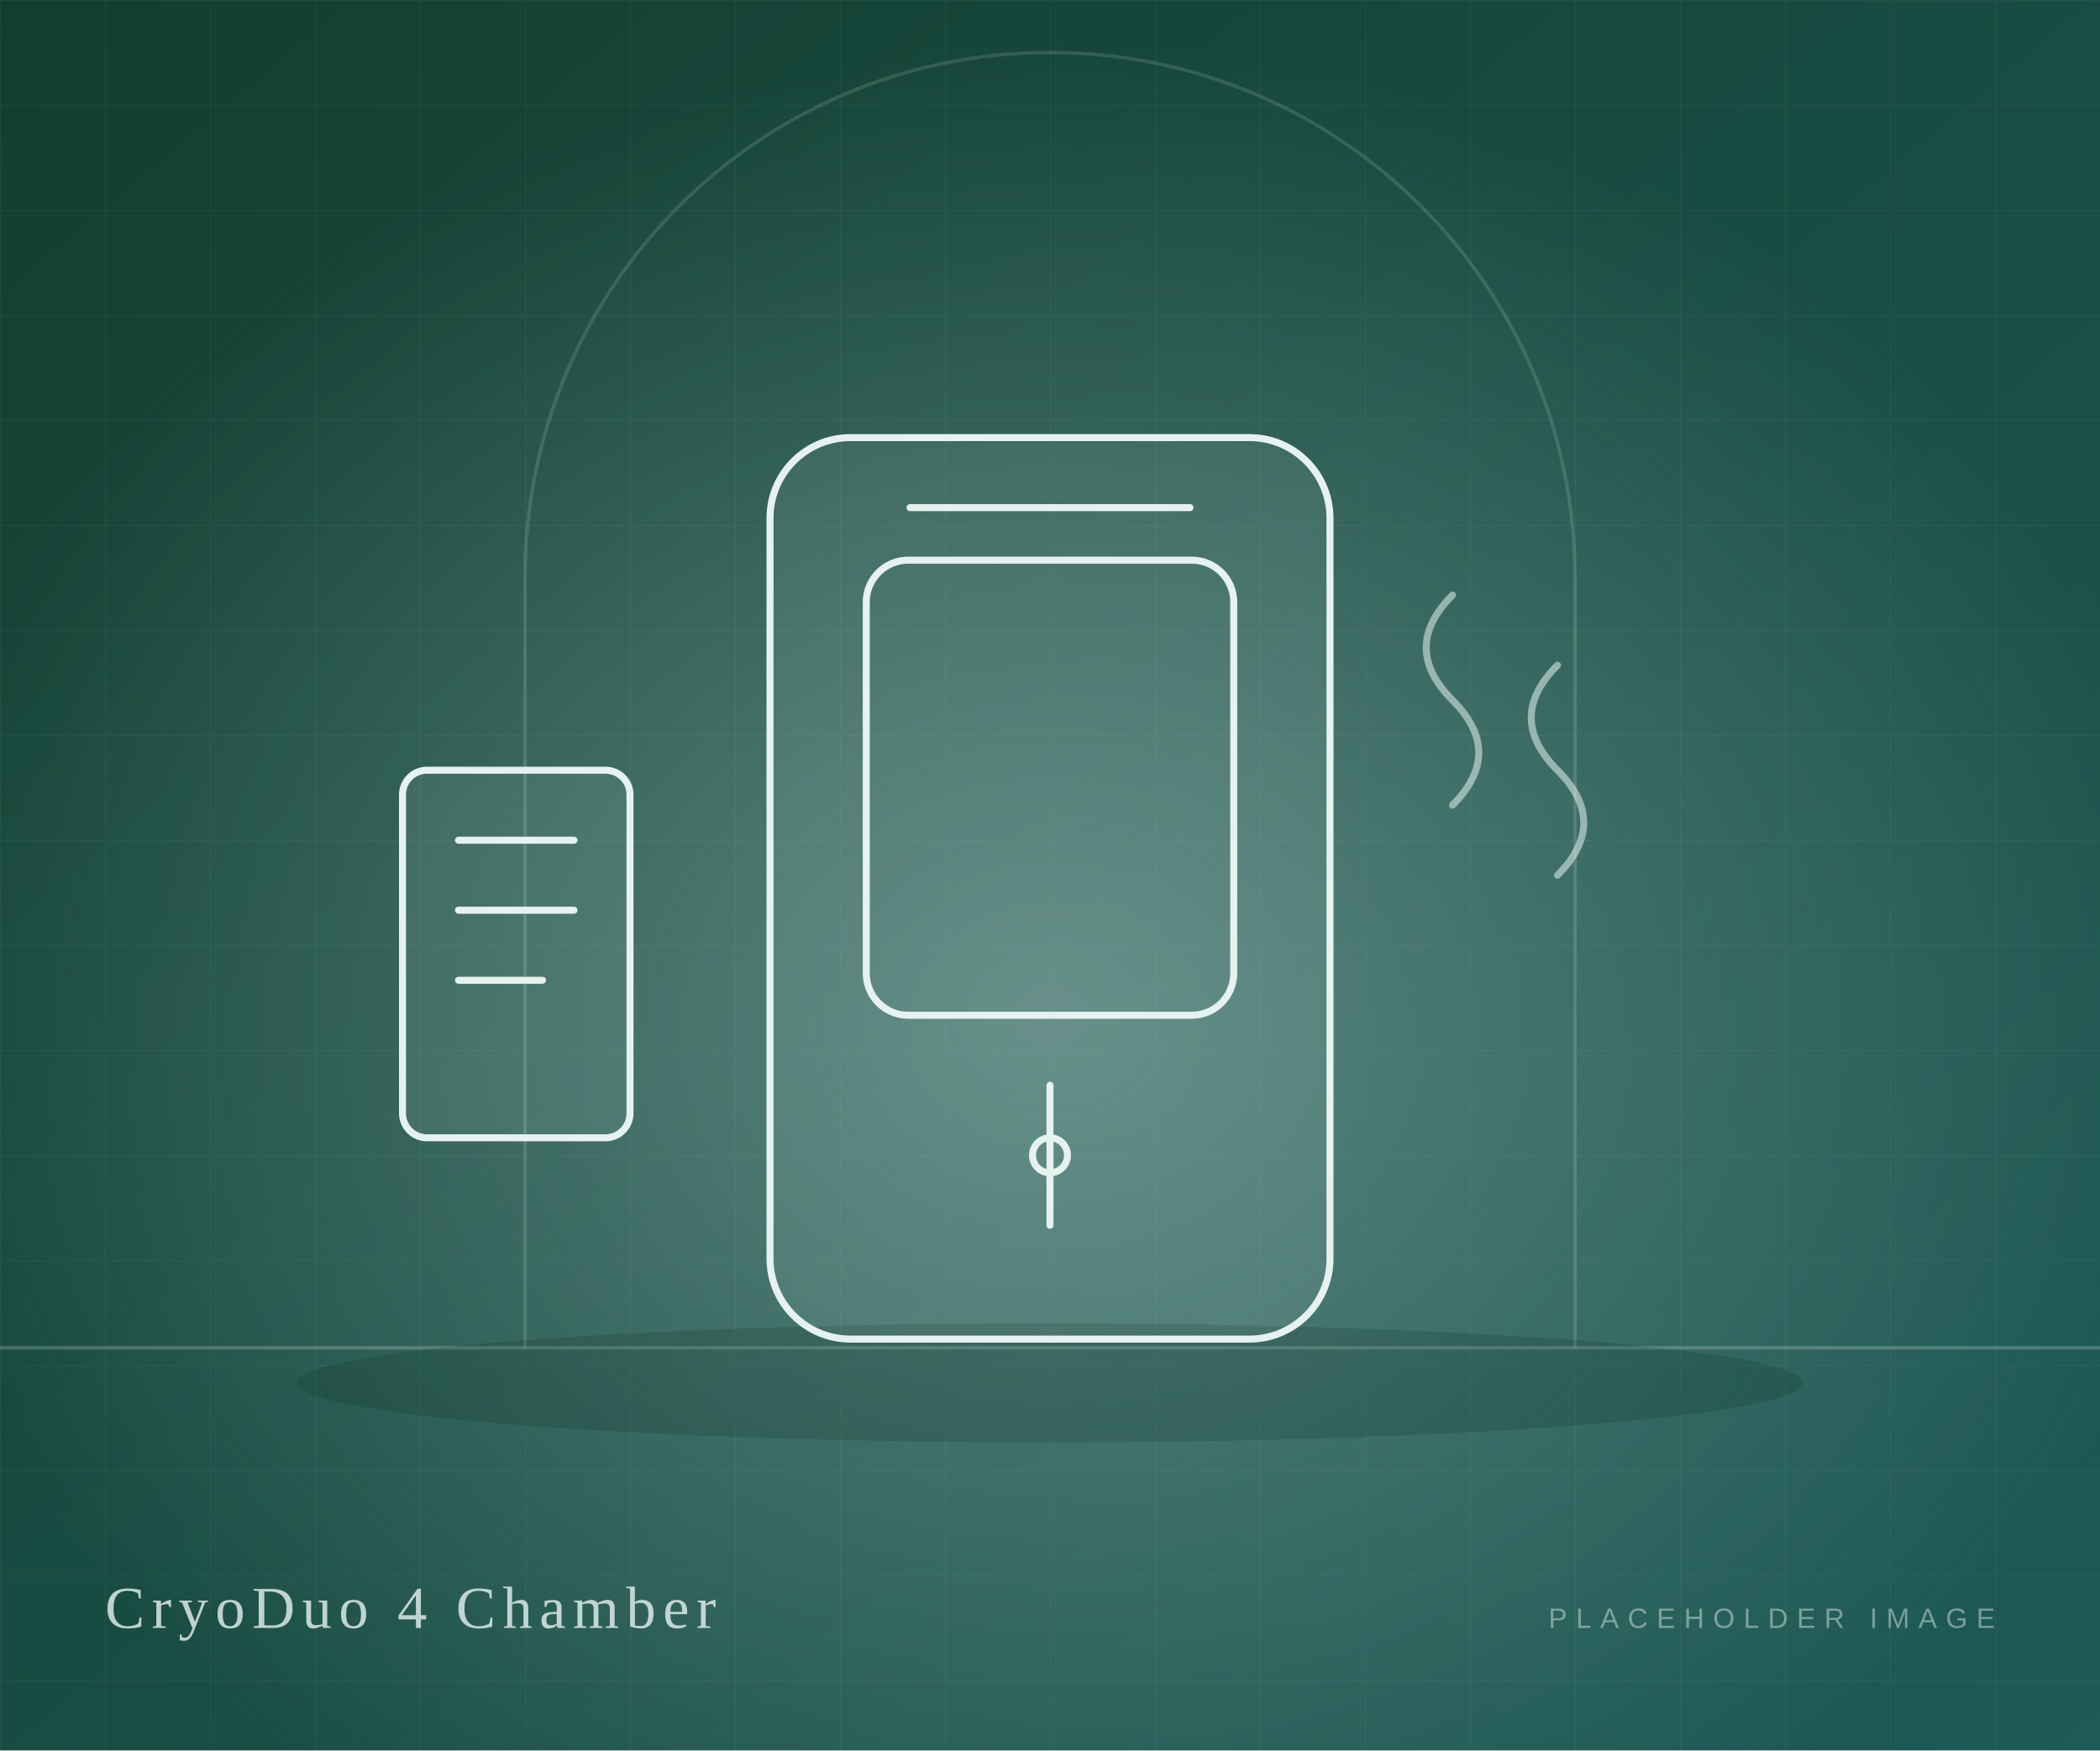
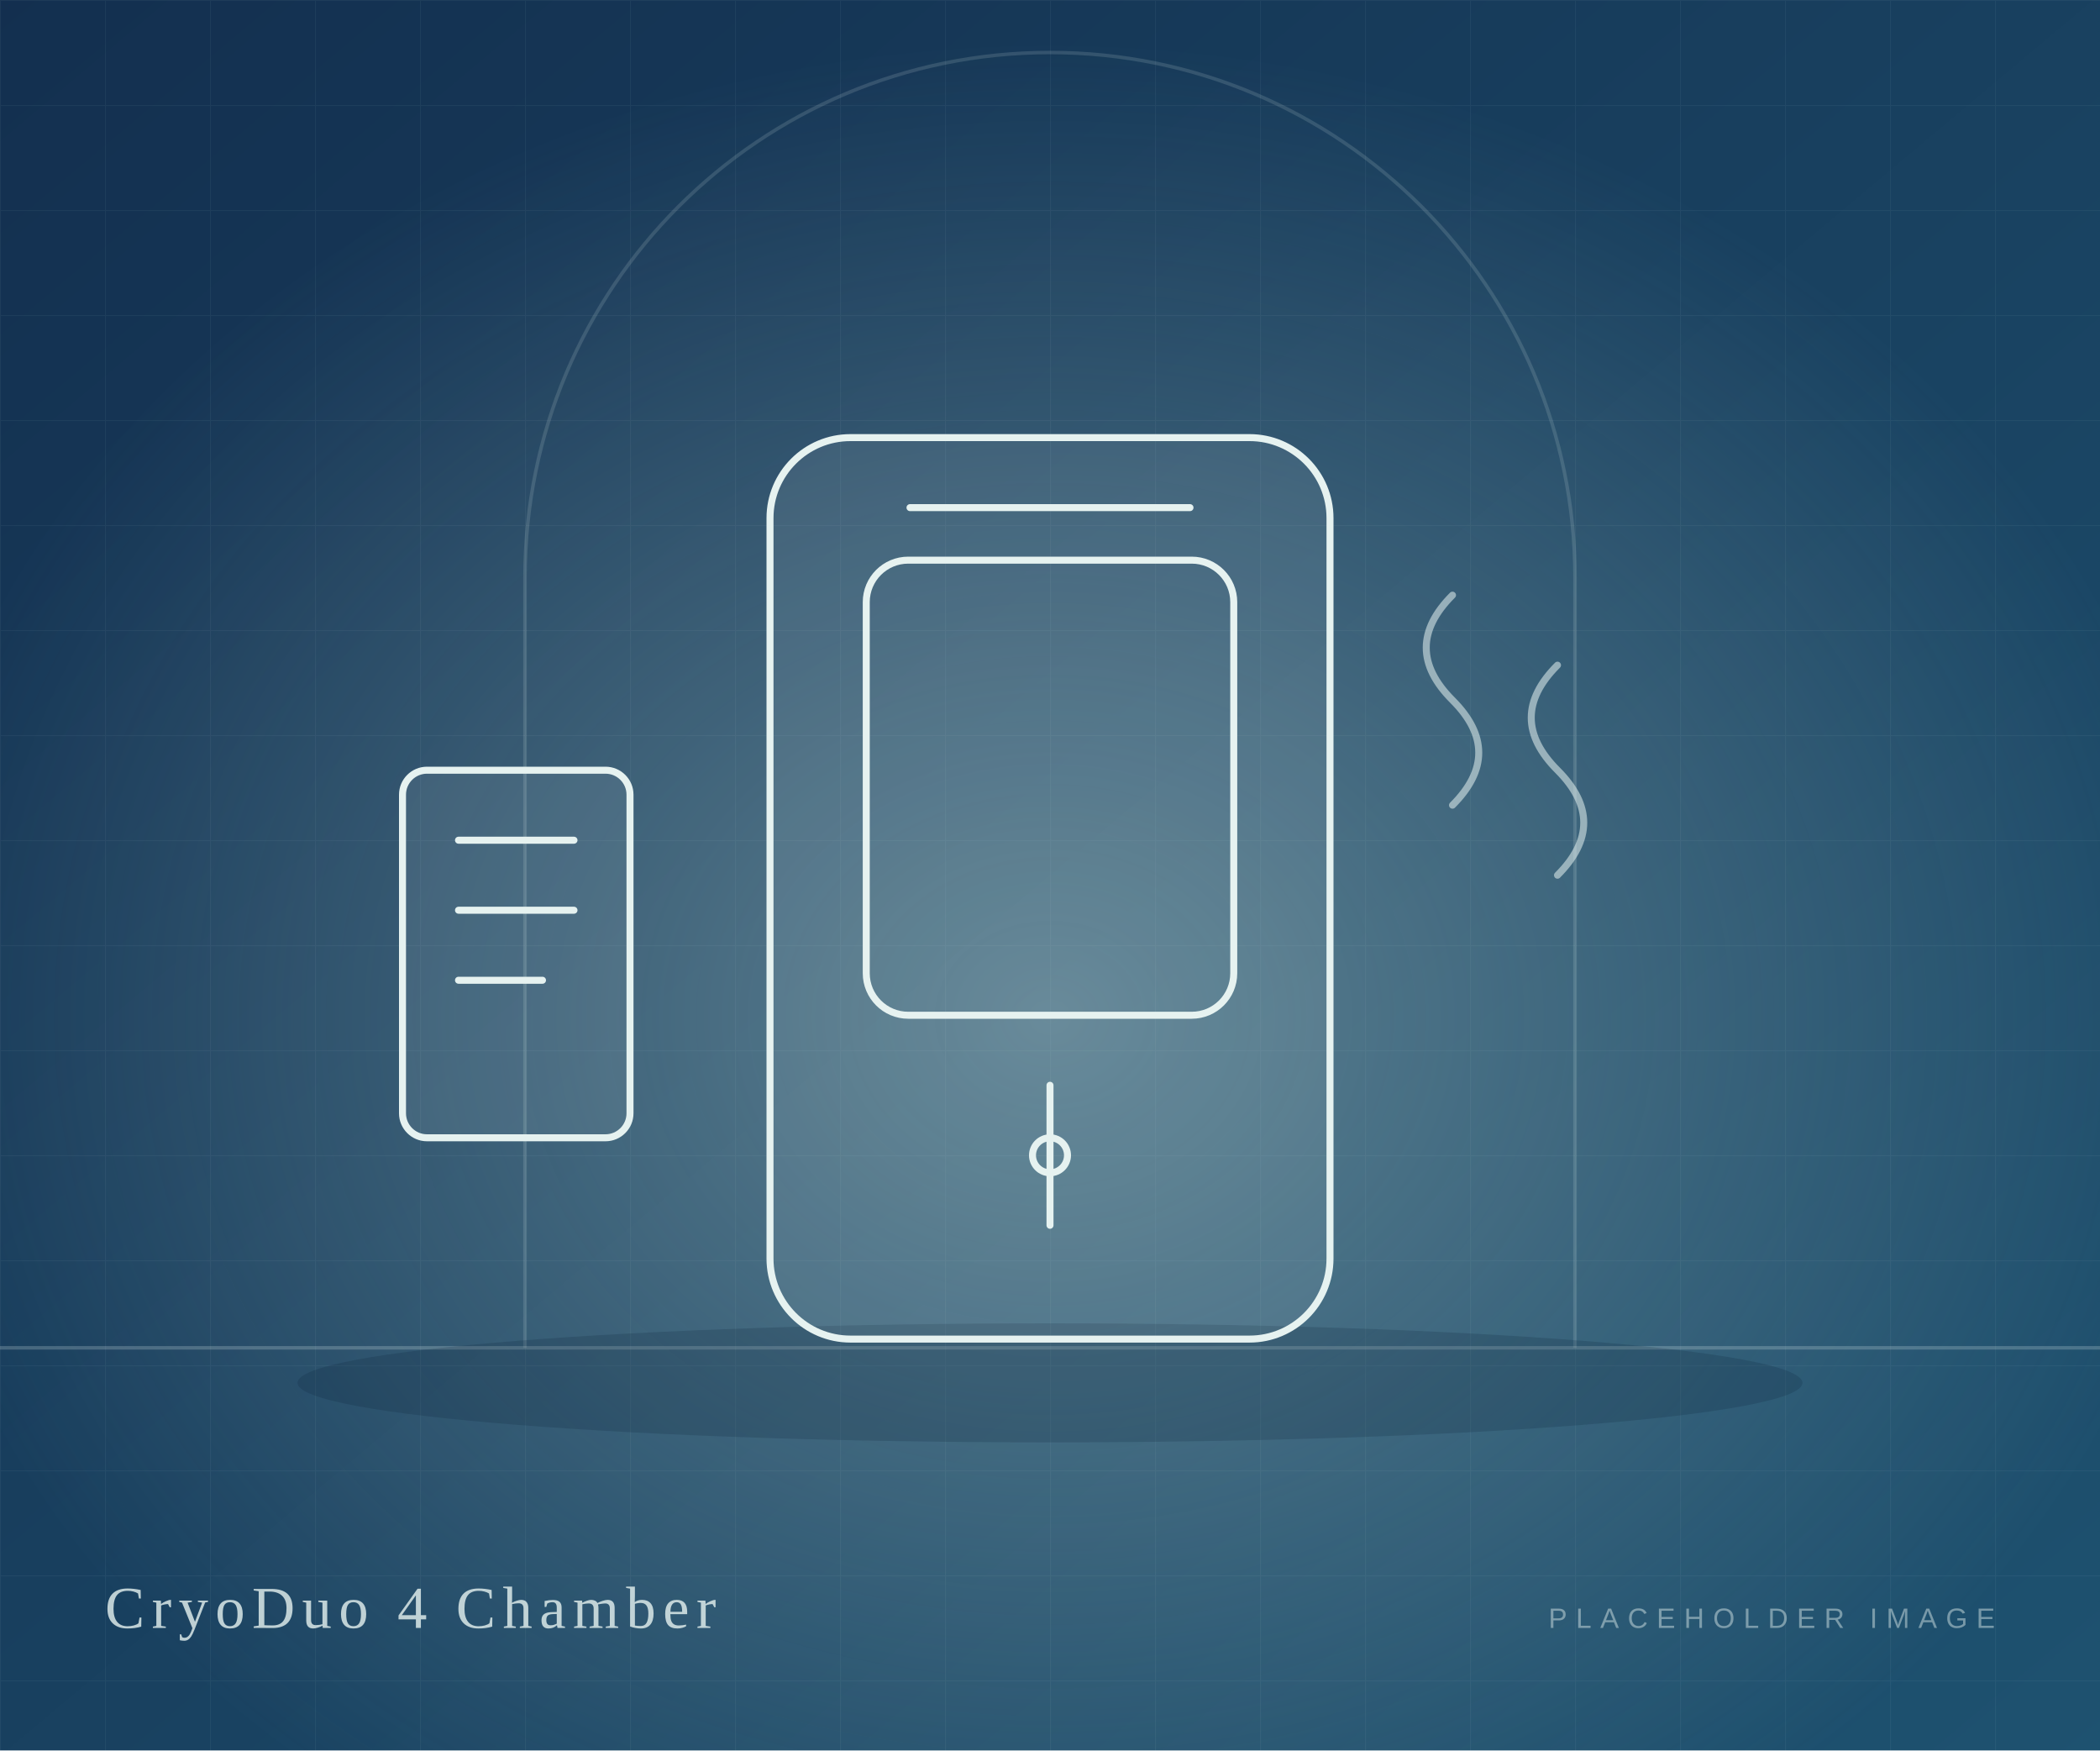
<svg xmlns="http://www.w3.org/2000/svg" viewBox="0 0 1200 1000" preserveAspectRatio="xMidYMid slice" role="img" aria-label="CryoDuo 4 Chamber placeholder">
  <defs>
    <linearGradient id="bg" x1="0" y1="0" x2="1" y2="1">
-       <stop offset="0" stop-color="#133E2F" />
-       <stop offset="1" stop-color="#1E5A57" />
+       <stop offset="0" stop-color="#132F4F" />
+       <stop offset="1" stop-color="#1E5270" />
    </linearGradient>
    <radialGradient id="glow" cx="0.5" cy="0.58" r="0.55">
      <stop offset="0" stop-color="#bcd9d6" stop-opacity="0.42" />
      <stop offset="1" stop-color="#bcd9d6" stop-opacity="0" />
    </radialGradient>
    <pattern id="grid" width="60" height="60" patternUnits="userSpaceOnUse">
      <path d="M60 0H0V60" fill="none" stroke="#e6f2f0" stroke-opacity="0.05" />
    </pattern>
  </defs>
  <rect width="1200" height="1000" fill="url(#bg)" />
  <rect width="1200" height="1000" fill="url(#grid)" />
  <rect width="1200" height="1000" fill="url(#glow)" />
  <path d="M300 770V330a300 300 0 0 1 600 0v440" fill="none" stroke="#e6f2f0" stroke-opacity="0.14" stroke-width="2" />
  <path d="M0 770H1200" stroke="#e6f2f0" stroke-opacity="0.22" stroke-width="2" />
-   <ellipse cx="600" cy="790" rx="430" ry="34" fill="#0A2A1F" fill-opacity="0.18" />
+   <ellipse cx="600" cy="790" rx="430" ry="34" fill="#0A1C33" fill-opacity="0.18" />
  <g fill="none" stroke="#e6f2f0" stroke-width="4" stroke-linecap="round" stroke-linejoin="round">
    <rect x="440" y="250" width="320" height="515" rx="46" fill="#e6f2f0" fill-opacity="0.08" />
    <rect x="495" y="320" width="210" height="260" rx="24" />
    <path d="M520 290H680M600 620V700" />
    <circle cx="600" cy="660" r="10" />
    <path d="M830 460q30-30 0-60t0-60M890 500q30-30 0-60t0-60" stroke-opacity="0.55" />
    <rect x="230" y="440" width="130" height="210" rx="14" fill="#e6f2f0" fill-opacity="0.08" />
    <path d="M262 480H328M262 520H328M262 560H310" />
  </g>
  <text x="60" y="930" font-family="Georgia, 'Times New Roman', serif" font-size="34" fill="#e6f2f0" fill-opacity="0.8" letter-spacing="4">CryoDuo 4 Chamber</text>
  <text x="1140" y="930" text-anchor="end" font-family="Arial, Helvetica, sans-serif" font-size="16" fill="#e6f2f0" fill-opacity="0.45" letter-spacing="5">PLACEHOLDER IMAGE</text>
</svg>
